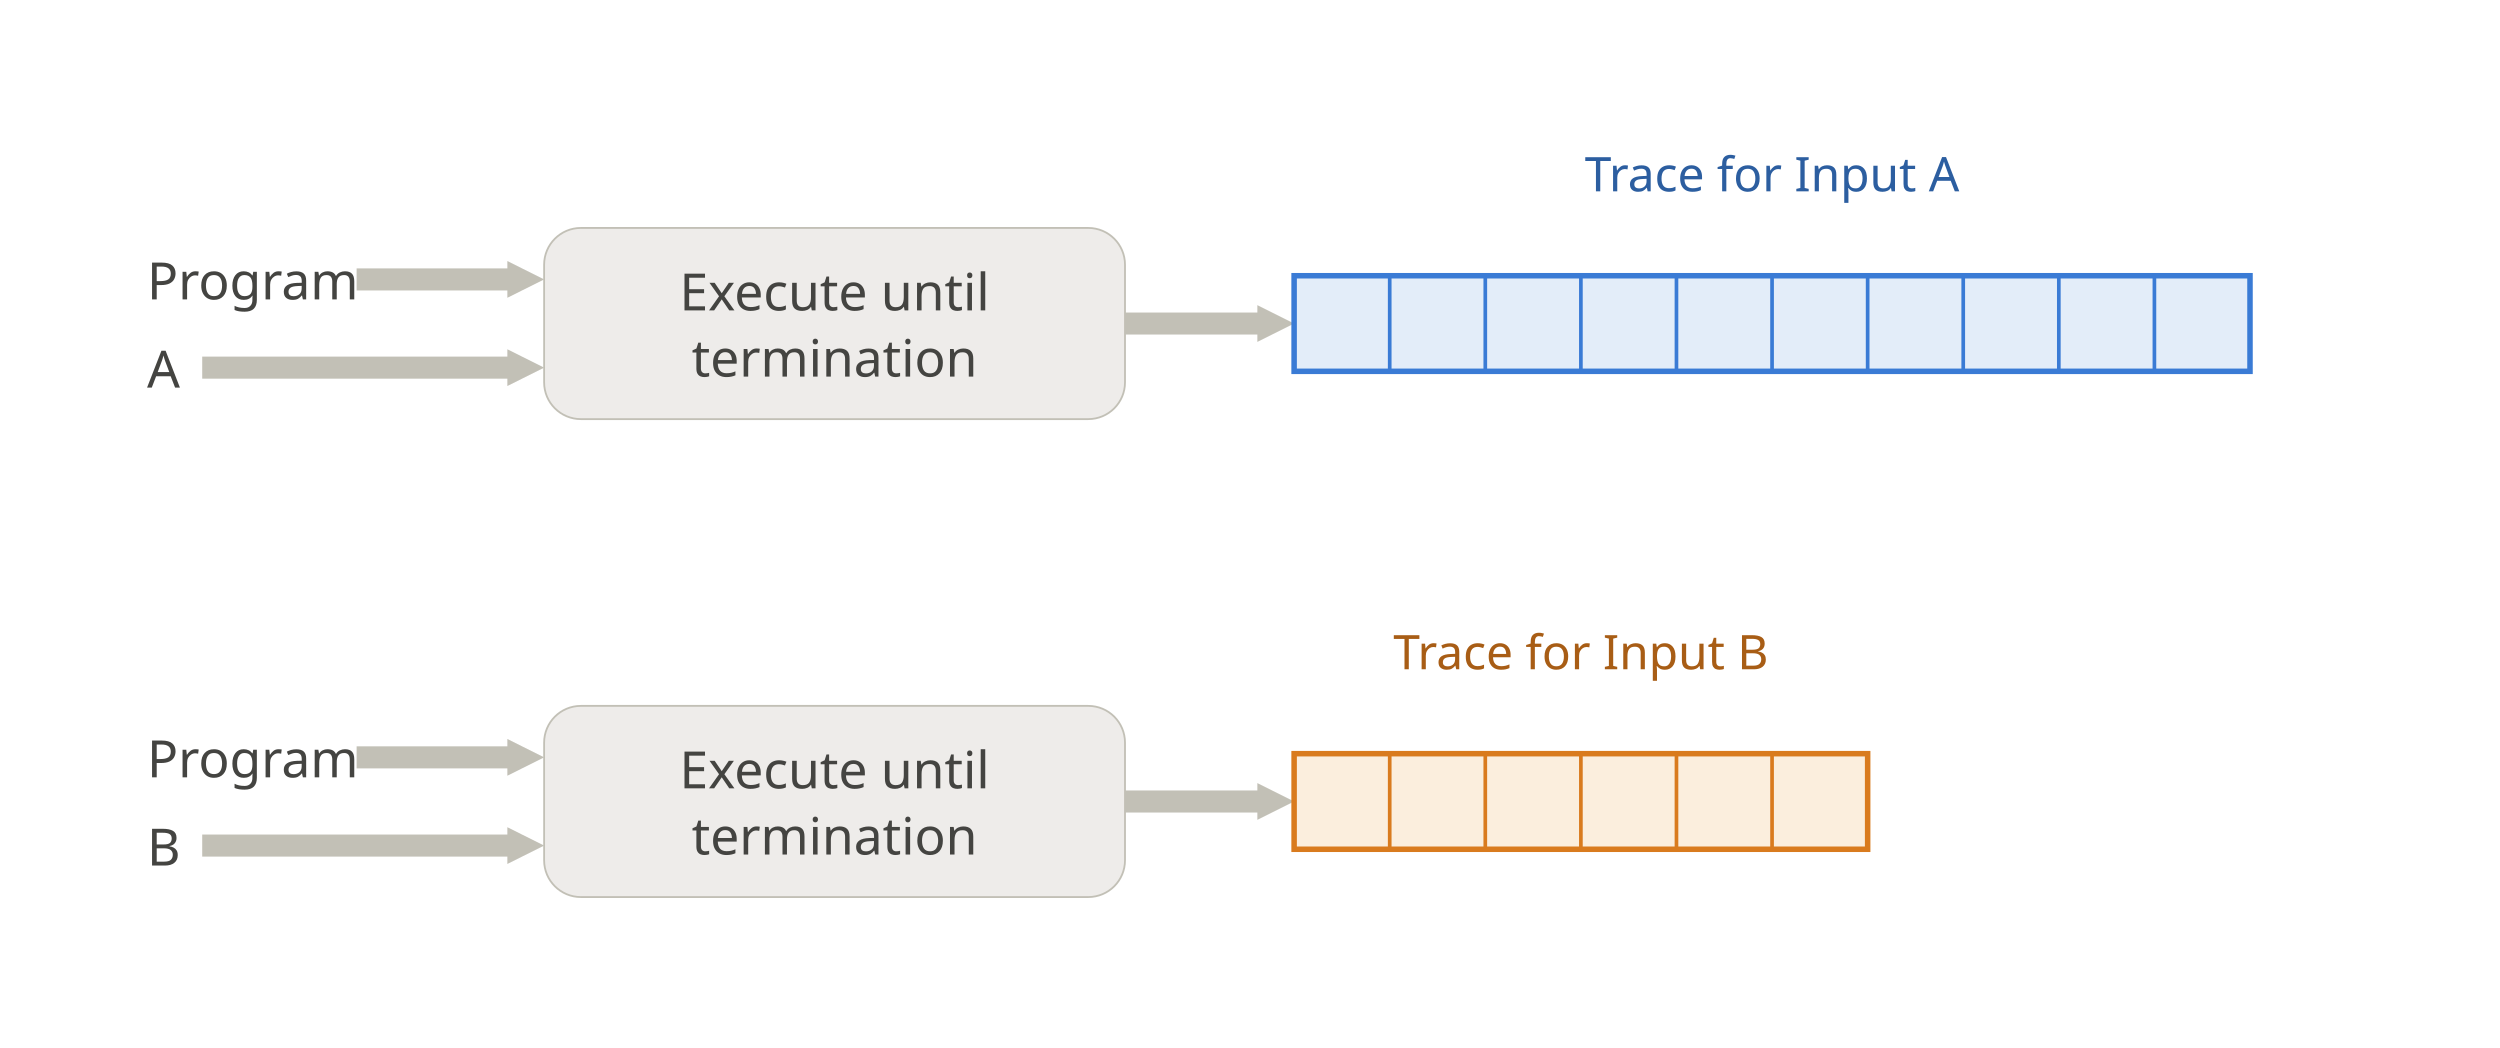
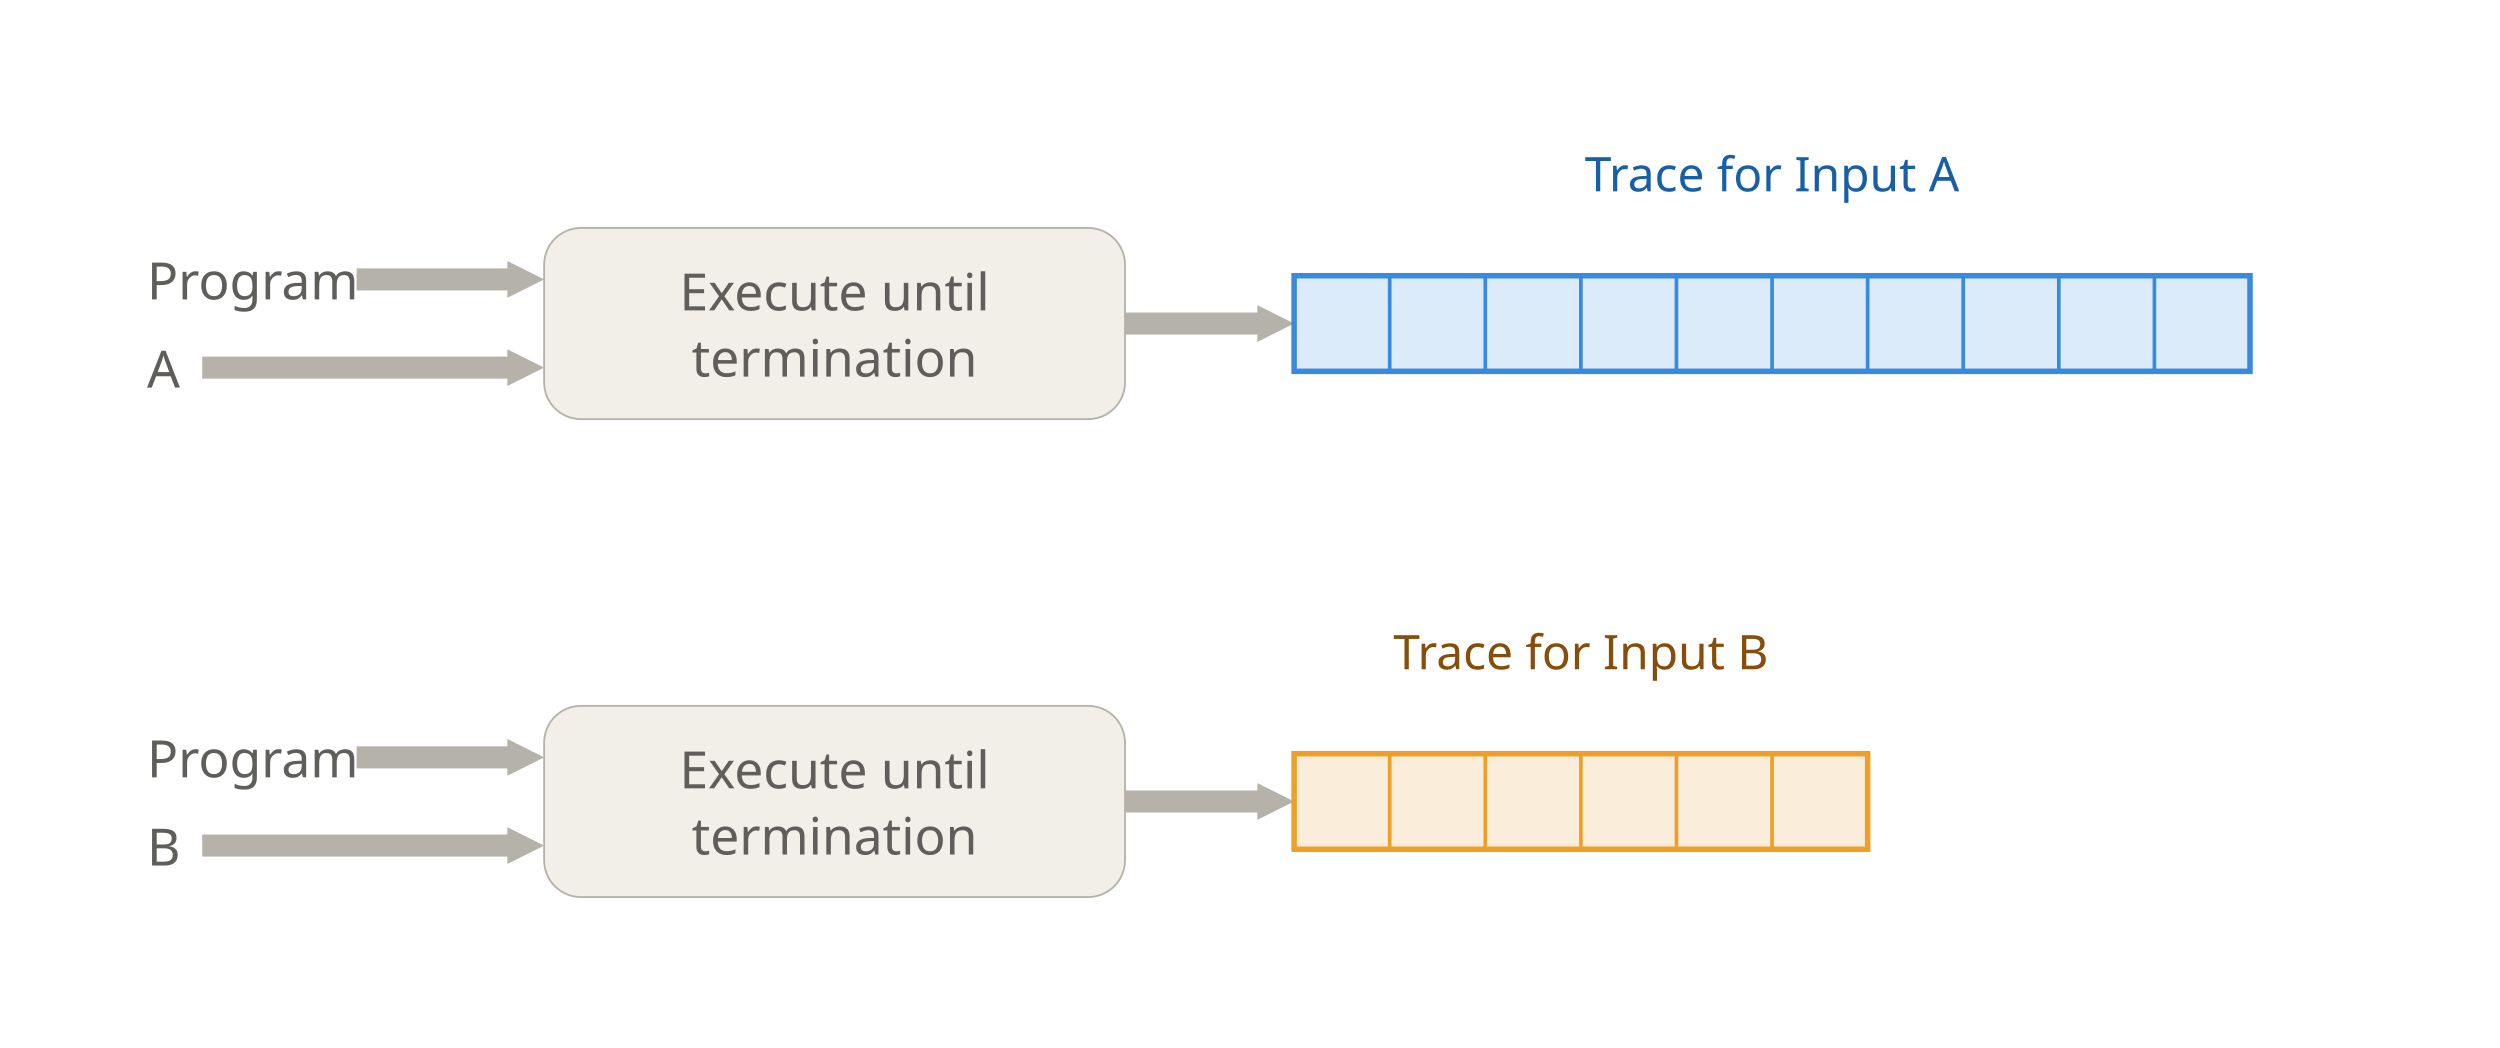
<svg xmlns="http://www.w3.org/2000/svg" font-family="'Pretendard', 'Apple SD Gothic Neo', 'Noto Sans KR', 'Segoe UI', system-ui, -apple-system, sans-serif" width="100%" viewBox="0 0 680 285">
-   <text x="40" y="76" font-size="14" fill="#444441" dominant-baseline="central">Program</text>
-   <text x="40" y="100" font-size="14" fill="#444441" dominant-baseline="central">A</text>
-   <polygon points="97,73 138,73 138,71 148,76 138,81 138,79 97,79" fill="#C2C0B6" />
-   <polygon points="55,97 138,97 138,95 148,100 138,105 138,103 55,103" fill="#C2C0B6" />
-   <rect x="148" y="62" width="158" height="52" rx="10" fill="#EEECEA" stroke="#C2C0B6" stroke-width="0.5" />
-   <text x="227" y="79" font-size="14" fill="#444441" text-anchor="middle" dominant-baseline="central">Execute until</text>
-   <text x="227" y="97" font-size="14" fill="#444441" text-anchor="middle" dominant-baseline="central">termination</text>
-   <polygon points="306,85 342,85 342,83 352,88 342,93 342,91 306,91" fill="#C2C0B6" />
-   <text x="482" y="47" font-size="13" fill="#2C5EA0" text-anchor="middle" dominant-baseline="central">Trace for Input A</text>
-   <rect x="352" y="75" width="260" height="26" fill="#E3EDF9" stroke="#3A7BD5" stroke-width="1.5" />
-   <line x1="378" y1="75" x2="378" y2="101" stroke="#3A7BD5" stroke-width="1" />
-   <line x1="404" y1="75" x2="404" y2="101" stroke="#3A7BD5" stroke-width="1" />
-   <line x1="430" y1="75" x2="430" y2="101" stroke="#3A7BD5" stroke-width="1" />
-   <line x1="456" y1="75" x2="456" y2="101" stroke="#3A7BD5" stroke-width="1" />
-   <line x1="482" y1="75" x2="482" y2="101" stroke="#3A7BD5" stroke-width="1" />
-   <line x1="508" y1="75" x2="508" y2="101" stroke="#3A7BD5" stroke-width="1" />
-   <line x1="534" y1="75" x2="534" y2="101" stroke="#3A7BD5" stroke-width="1" />
-   <line x1="560" y1="75" x2="560" y2="101" stroke="#3A7BD5" stroke-width="1" />
-   <line x1="586" y1="75" x2="586" y2="101" stroke="#3A7BD5" stroke-width="1" />
-   <text x="40" y="206" font-size="14" fill="#444441" dominant-baseline="central">Program</text>
-   <text x="40" y="230" font-size="14" fill="#444441" dominant-baseline="central">B</text>
-   <polygon points="97,203 138,203 138,201 148,206 138,211 138,209 97,209" fill="#C2C0B6" />
-   <polygon points="55,227 138,227 138,225 148,230 138,235 138,233 55,233" fill="#C2C0B6" />
-   <rect x="148" y="192" width="158" height="52" rx="10" fill="#EEECEA" stroke="#C2C0B6" stroke-width="0.5" />
-   <text x="227" y="209" font-size="14" fill="#444441" text-anchor="middle" dominant-baseline="central">Execute until</text>
-   <text x="227" y="227" font-size="14" fill="#444441" text-anchor="middle" dominant-baseline="central">termination</text>
-   <polygon points="306,215 342,215 342,213 352,218 342,223 342,221 306,221" fill="#C2C0B6" />
-   <text x="430" y="177" font-size="13" fill="#A85D15" text-anchor="middle" dominant-baseline="central">Trace for Input B</text>
-   <rect x="352" y="205" width="156" height="26" fill="#FBEEDD" stroke="#D97B1E" stroke-width="1.5" />
-   <line x1="378" y1="205" x2="378" y2="231" stroke="#D97B1E" stroke-width="1" />
-   <line x1="404" y1="205" x2="404" y2="231" stroke="#D97B1E" stroke-width="1" />
-   <line x1="430" y1="205" x2="430" y2="231" stroke="#D97B1E" stroke-width="1" />
-   <line x1="456" y1="205" x2="456" y2="231" stroke="#D97B1E" stroke-width="1" />
-   <line x1="482" y1="205" x2="482" y2="231" stroke="#D97B1E" stroke-width="1" />
+   <text x="40" y="76" font-size="14" fill="#5F5E5A" dominant-baseline="central">Program</text>
+   <text x="40" y="100" font-size="14" fill="#5F5E5A" dominant-baseline="central">A</text>
+   <polygon points="97,73 138,73 138,71 148,76 138,81 138,79 97,79" fill="#B4B2A9" />
+   <polygon points="55,97 138,97 138,95 148,100 138,105 138,103 55,103" fill="#B4B2A9" />
+   <rect x="148" y="62" width="158" height="52" rx="10" fill="#F1EFE8" stroke="#B4B2A9" stroke-width="0.5" />
+   <text x="227" y="79" font-size="14" fill="#5F5E5A" text-anchor="middle" dominant-baseline="central">Execute until</text>
+   <text x="227" y="97" font-size="14" fill="#5F5E5A" text-anchor="middle" dominant-baseline="central">termination</text>
+   <polygon points="306,85 342,85 342,83 352,88 342,93 342,91 306,91" fill="#B4B2A9" />
+   <text x="482" y="47" font-size="13" fill="#185FA5" text-anchor="middle" dominant-baseline="central">Trace for Input A</text>
+   <rect x="352" y="75" width="260" height="26" fill="#DCEBFA" stroke="#378ADD" stroke-width="1.5" />
+   <line x1="378" y1="75" x2="378" y2="101" stroke="#378ADD" stroke-width="1" />
+   <line x1="404" y1="75" x2="404" y2="101" stroke="#378ADD" stroke-width="1" />
+   <line x1="430" y1="75" x2="430" y2="101" stroke="#378ADD" stroke-width="1" />
+   <line x1="456" y1="75" x2="456" y2="101" stroke="#378ADD" stroke-width="1" />
+   <line x1="482" y1="75" x2="482" y2="101" stroke="#378ADD" stroke-width="1" />
+   <line x1="508" y1="75" x2="508" y2="101" stroke="#378ADD" stroke-width="1" />
+   <line x1="534" y1="75" x2="534" y2="101" stroke="#378ADD" stroke-width="1" />
+   <line x1="560" y1="75" x2="560" y2="101" stroke="#378ADD" stroke-width="1" />
+   <line x1="586" y1="75" x2="586" y2="101" stroke="#378ADD" stroke-width="1" />
+   <text x="40" y="206" font-size="14" fill="#5F5E5A" dominant-baseline="central">Program</text>
+   <text x="40" y="230" font-size="14" fill="#5F5E5A" dominant-baseline="central">B</text>
+   <polygon points="97,203 138,203 138,201 148,206 138,211 138,209 97,209" fill="#B4B2A9" />
+   <polygon points="55,227 138,227 138,225 148,230 138,235 138,233 55,233" fill="#B4B2A9" />
+   <rect x="148" y="192" width="158" height="52" rx="10" fill="#F1EFE8" stroke="#B4B2A9" stroke-width="0.5" />
+   <text x="227" y="209" font-size="14" fill="#5F5E5A" text-anchor="middle" dominant-baseline="central">Execute until</text>
+   <text x="227" y="227" font-size="14" fill="#5F5E5A" text-anchor="middle" dominant-baseline="central">termination</text>
+   <polygon points="306,215 342,215 342,213 352,218 342,223 342,221 306,221" fill="#B4B2A9" />
+   <text x="430" y="177" font-size="13" fill="#854F0B" text-anchor="middle" dominant-baseline="central">Trace for Input B</text>
+   <rect x="352" y="205" width="156" height="26" fill="#FAEEDA" stroke="#EF9F27" stroke-width="1.5" />
+   <line x1="378" y1="205" x2="378" y2="231" stroke="#EF9F27" stroke-width="1" />
+   <line x1="404" y1="205" x2="404" y2="231" stroke="#EF9F27" stroke-width="1" />
+   <line x1="430" y1="205" x2="430" y2="231" stroke="#EF9F27" stroke-width="1" />
+   <line x1="456" y1="205" x2="456" y2="231" stroke="#EF9F27" stroke-width="1" />
+   <line x1="482" y1="205" x2="482" y2="231" stroke="#EF9F27" stroke-width="1" />
</svg>
